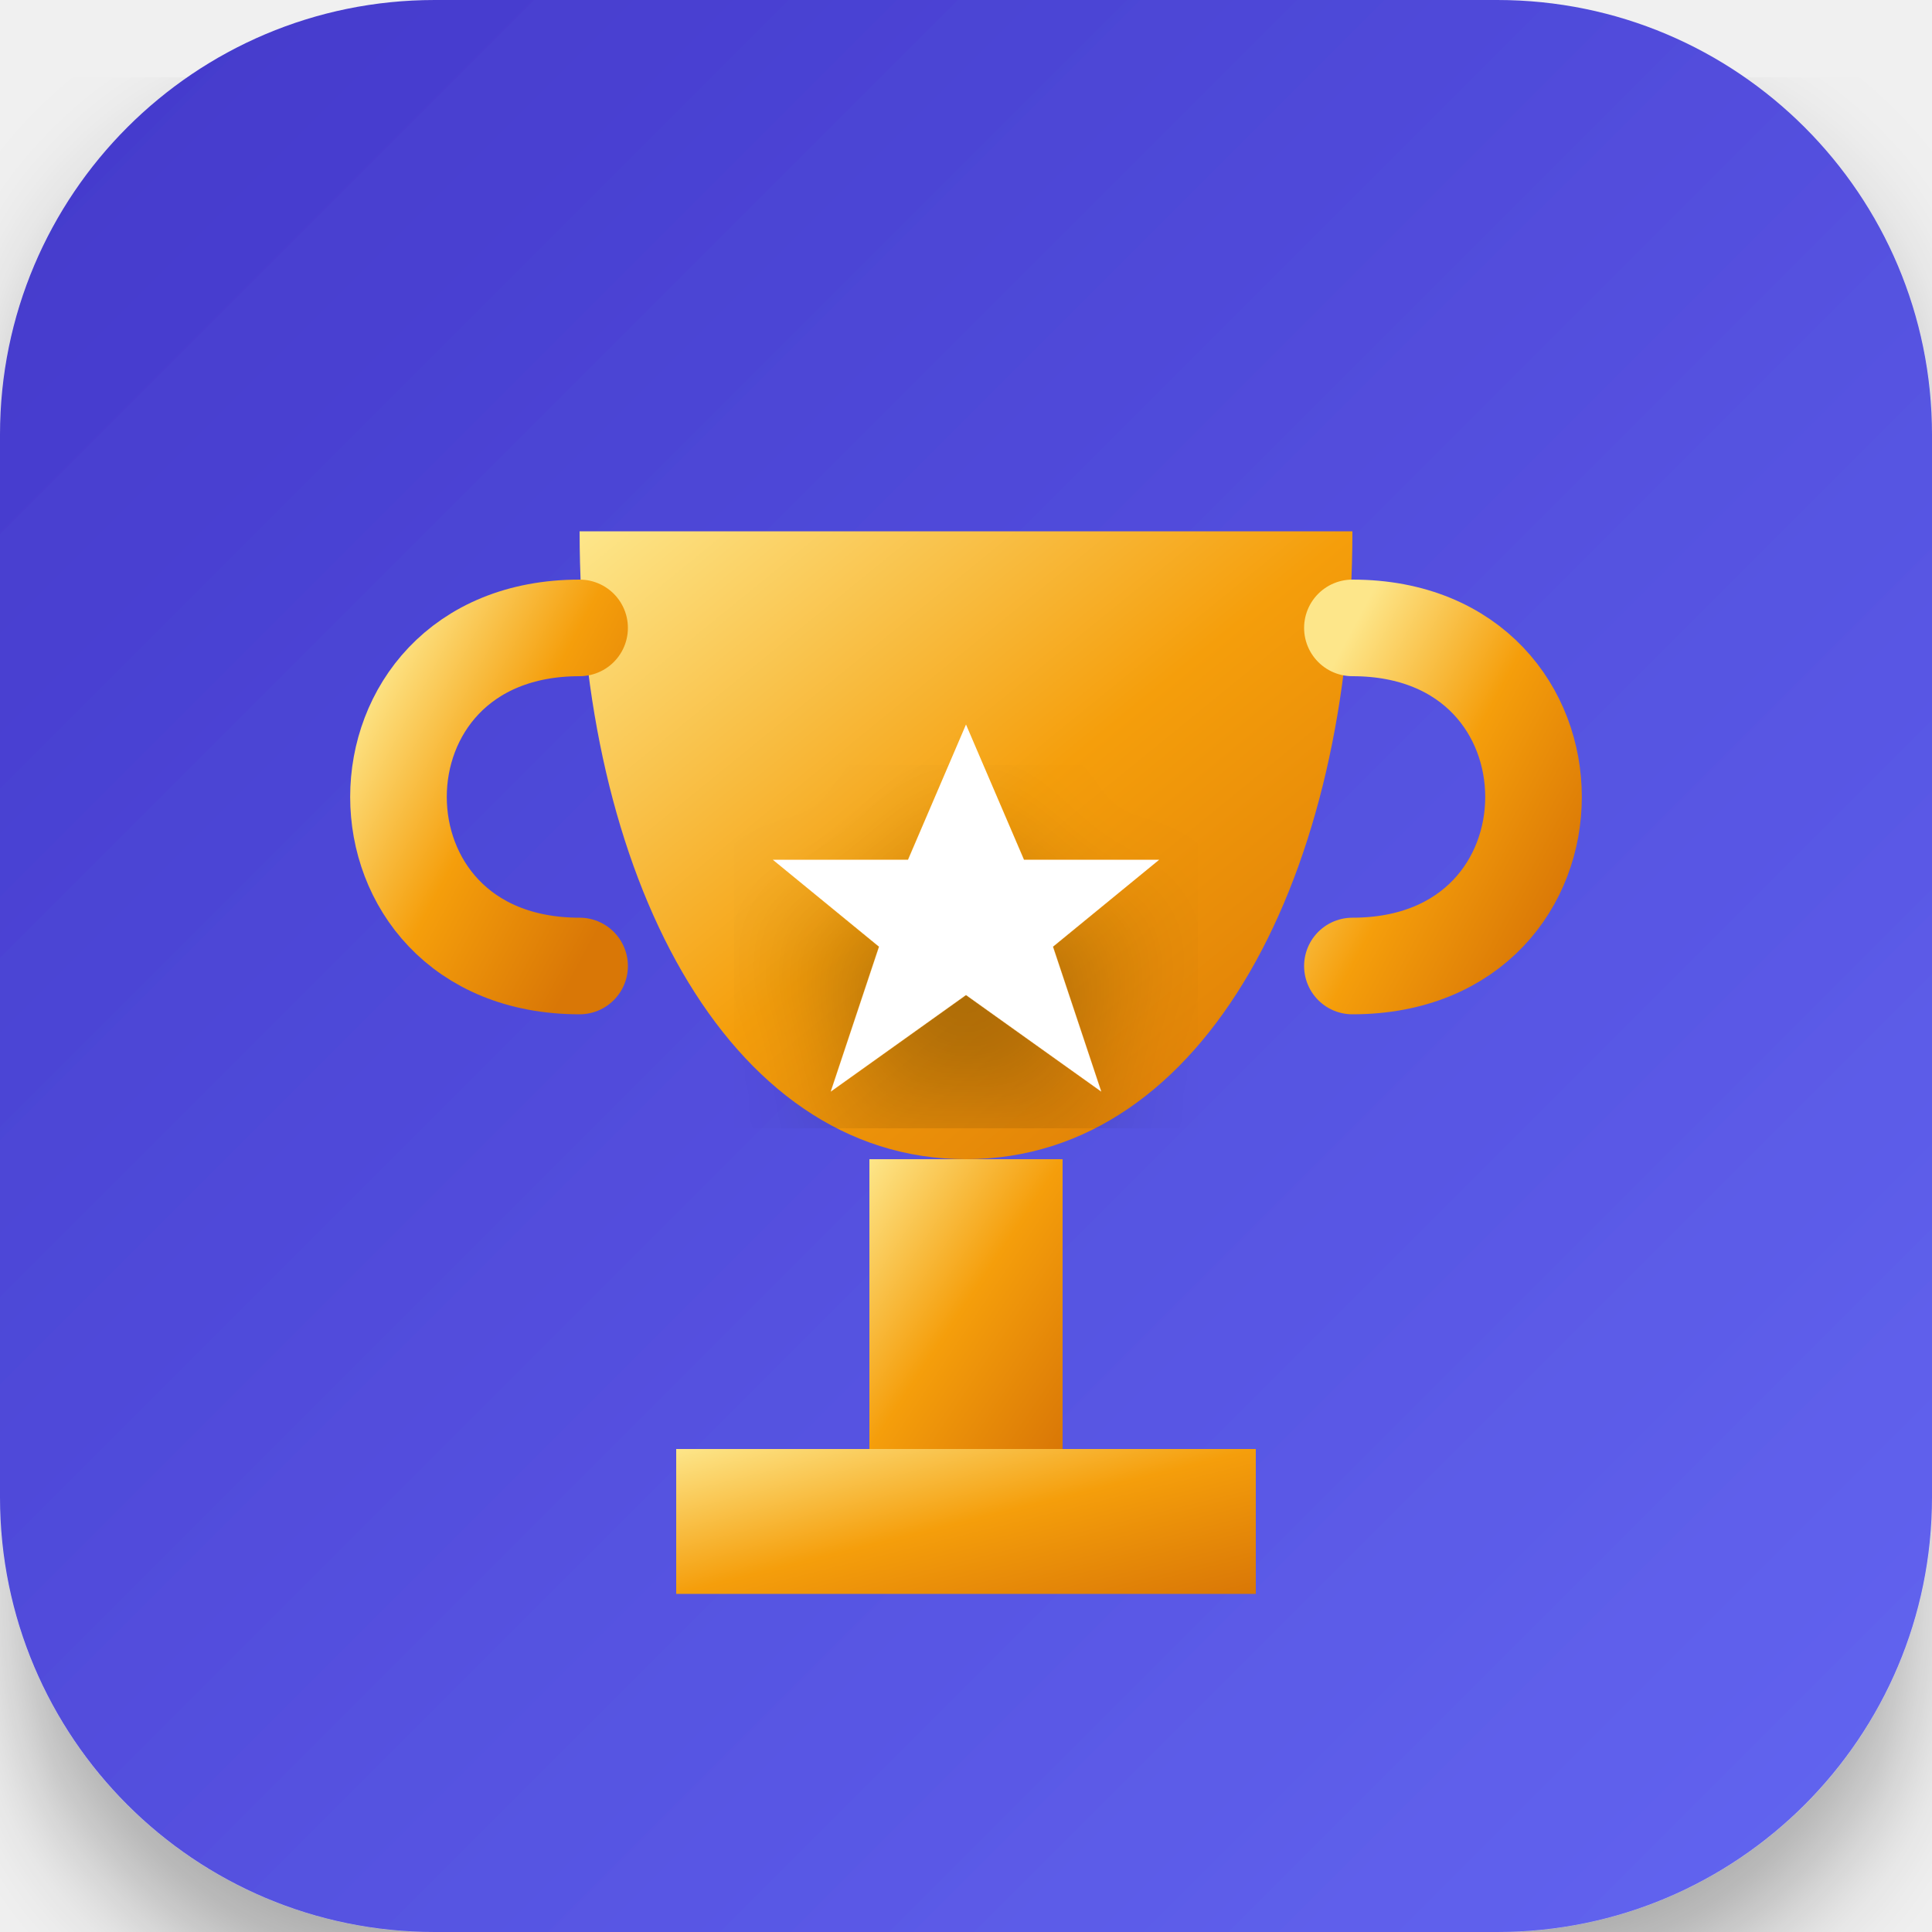
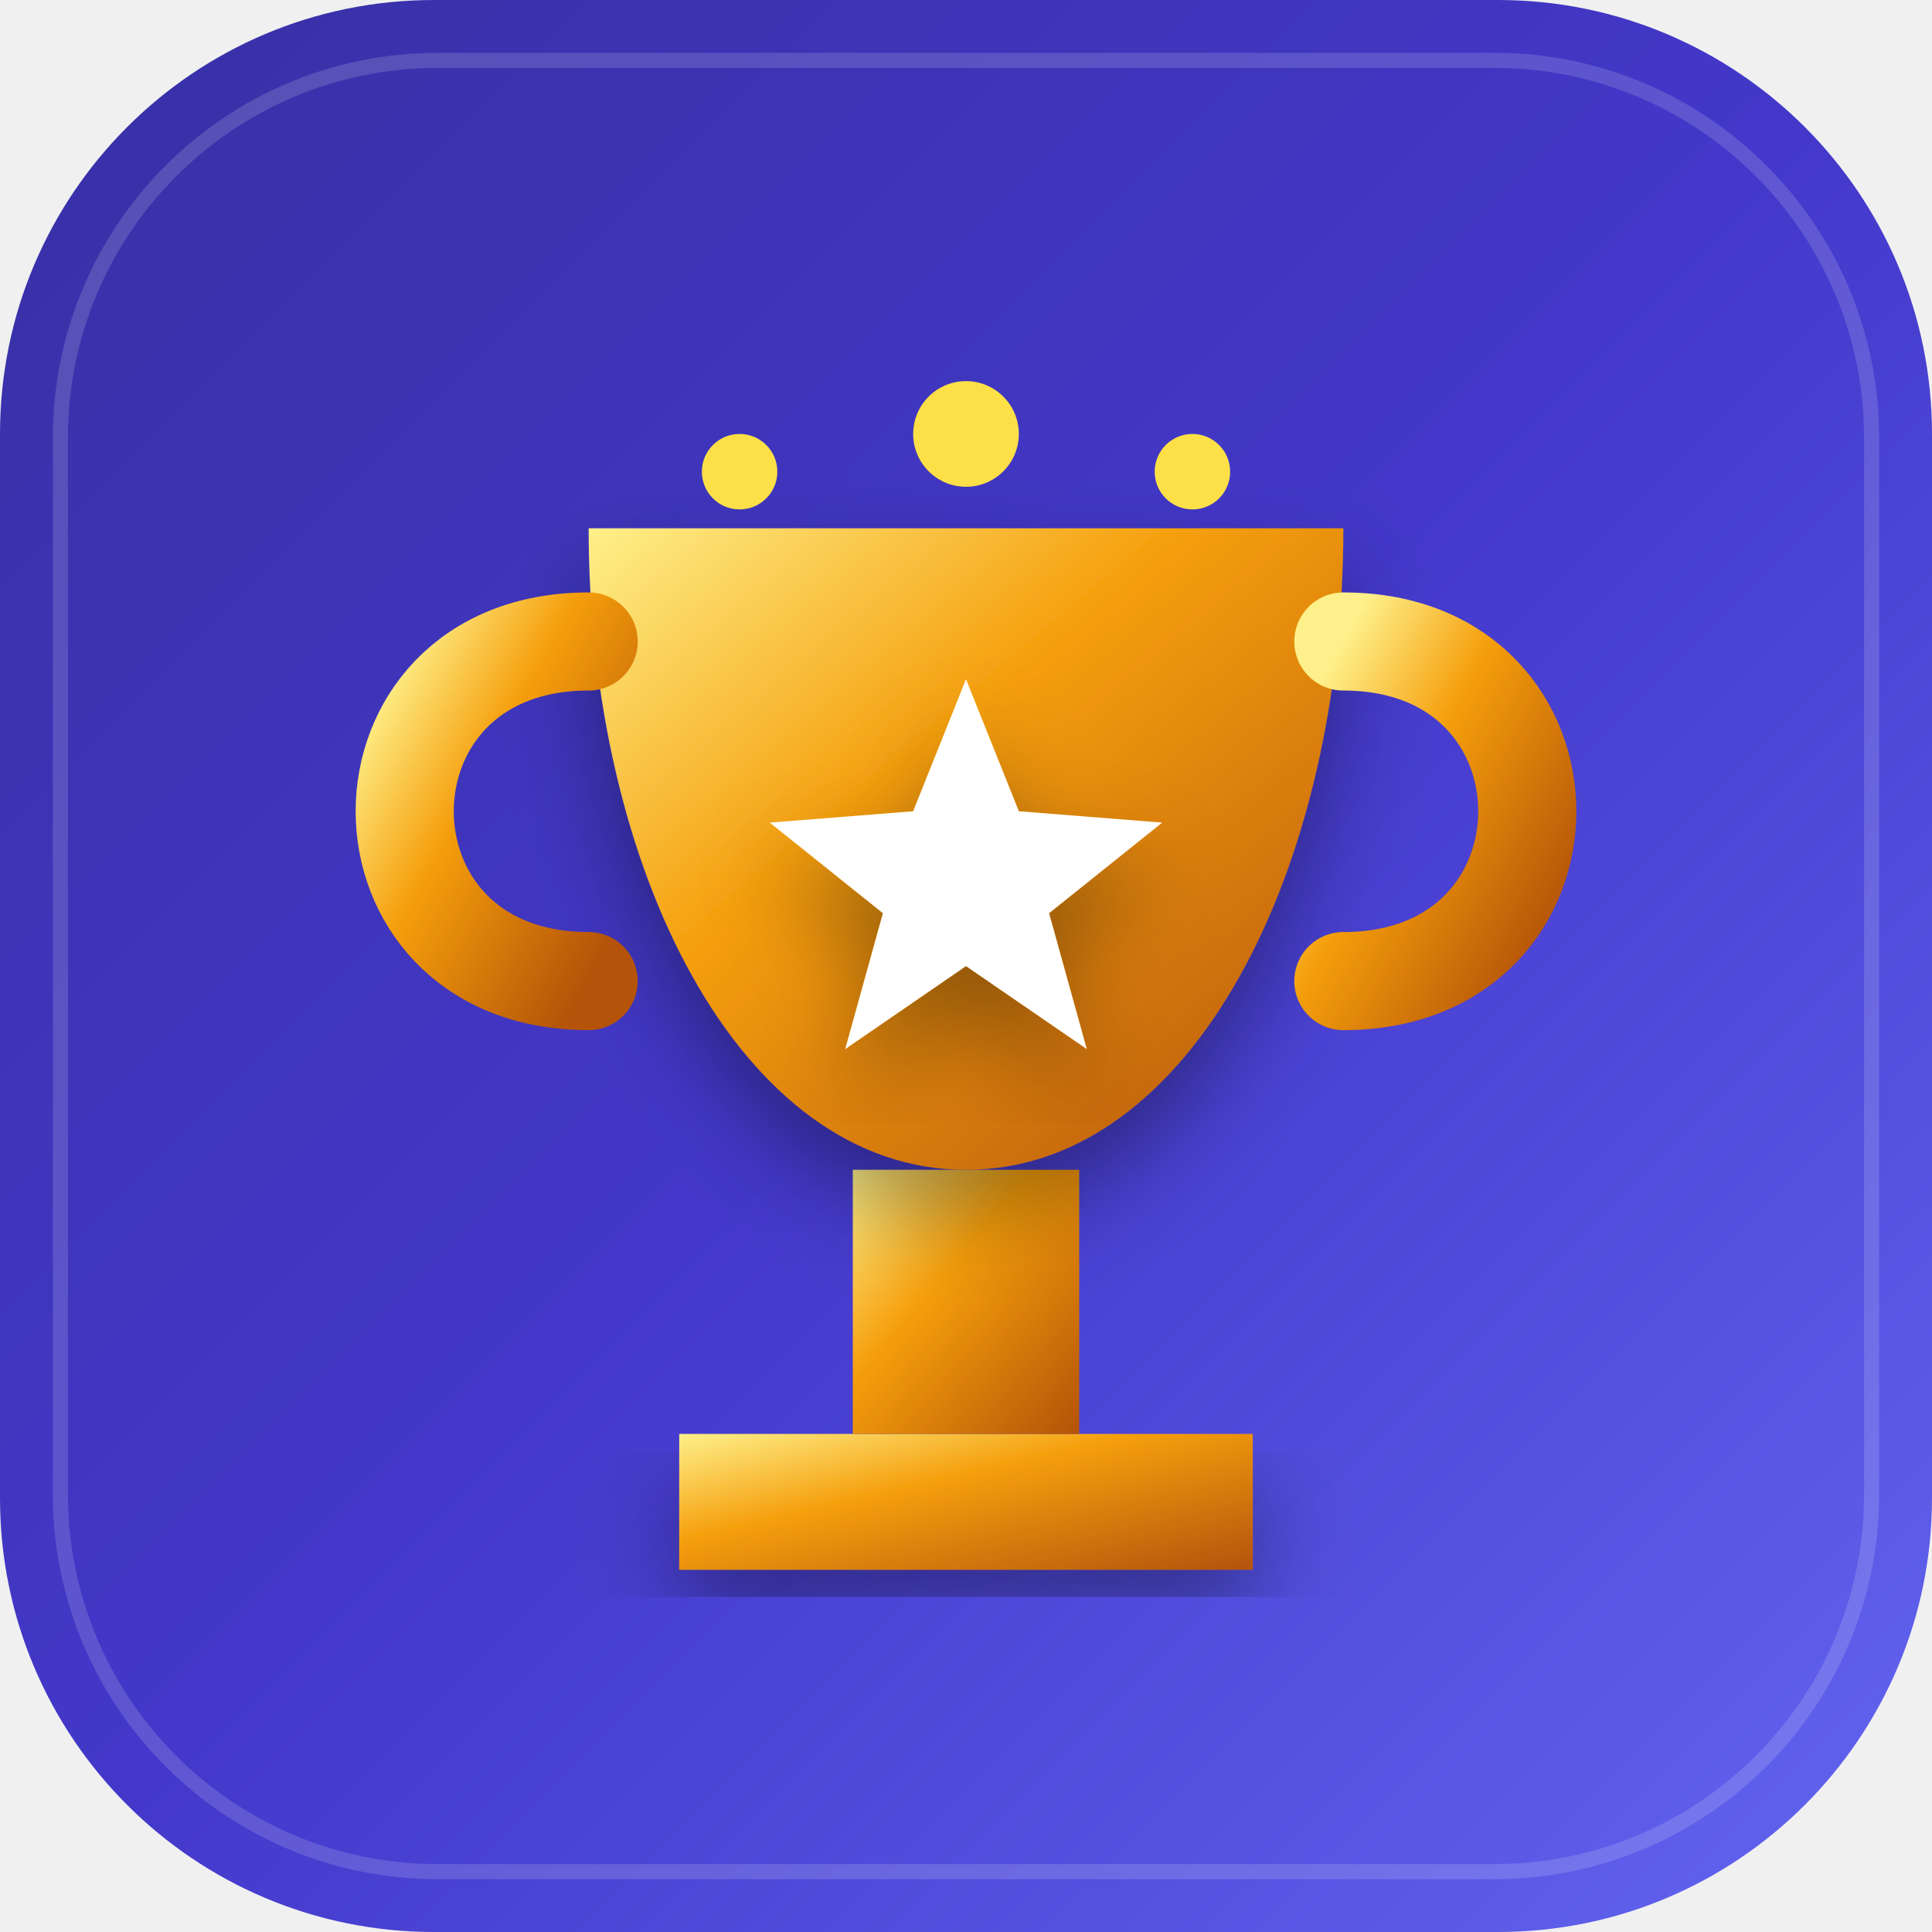
- <svg xmlns="http://www.w3.org/2000/svg" viewBox="0 0 200 200">
+ <svg xmlns="http://www.w3.org/2000/svg" viewBox="0 0 512 512" width="512" height="512">
  <defs>
    <linearGradient id="bgGrad" x1="0%" y1="0%" x2="100%" y2="100%">
-       <stop offset="0%" stop-color="#4338CA" />
+       <stop offset="0%" stop-color="#3730A3" />
+       <stop offset="50%" stop-color="#4338CA" />
      <stop offset="100%" stop-color="#6366F1" />
    </linearGradient>
    <linearGradient id="goldGrad" x1="0%" y1="0%" x2="100%" y2="100%">
-       <stop offset="0%" stop-color="#FDE68A" />
-       <stop offset="50%" stop-color="#F59E0B" />
-       <stop offset="100%" stop-color="#D97706" />
+       <stop offset="0%" stop-color="#FEF08A" />
+       <stop offset="40%" stop-color="#F59E0B" />
+       <stop offset="100%" stop-color="#B45309" />
    </linearGradient>
-     <filter id="shadow" x="-10%" y="-10%" width="120%" height="120%">
-       <feDropShadow dx="0" dy="8" stdDeviation="6" flood-opacity="0.3" />
+     <linearGradient id="accentGrad" x1="0%" y1="0%" x2="100%" y2="100%">
+       <stop offset="0%" stop-color="#10B981" />
+       <stop offset="100%" stop-color="#059669" />
+     </linearGradient>
+     <filter id="shadow" x="-20%" y="-20%" width="140%" height="140%">
+       <feDropShadow dx="0" dy="12" stdDeviation="12" flood-color="#000000" flood-opacity="0.35" />
    </filter>
  </defs>
-   <rect width="200" height="200" rx="45" fill="url(#bgGrad)" filter="url(#shadow)" />
-   <path d="M70 150 h60 v15 h-60 z" fill="url(#goldGrad)" />
-   <path d="M90 120 h20 v30 h-20 z" fill="url(#goldGrad)" />
-   <path d="M60 55 h80 c0 35 -15 65 -40 65 c-25 0 -40 -30 -40 -65 z" fill="url(#goldGrad)" />
-   <path d="M60 65 c-25 0 -25 35 0 35" fill="none" stroke="url(#goldGrad)" stroke-width="10" stroke-linecap="round" />
-   <path d="M140 65 c25 0 25 35 0 35" fill="none" stroke="url(#goldGrad)" stroke-width="10" stroke-linecap="round" />
-   <path d="M100 75 l6 14 h14 l-11 9 5 15 -14 -10 -14 10 5 -15 -11 -9 h14 z" fill="#FFFFFF" filter="url(#shadow)" />
+   <rect width="512" height="512" rx="115" fill="url(#bgGrad)" />
+   <rect x="16" y="16" width="480" height="480" rx="100" fill="none" stroke="rgba(255,255,255,0.15)" stroke-width="4" />
+   <path d="M180 380 h152 v36 h-152 z" rx="8" fill="url(#goldGrad)" filter="url(#shadow)" />
+   <path d="M226 310 h60 v70 h-60 z" fill="url(#goldGrad)" />
+   <path d="M156 140 h200 c0 90 -40 170 -100 170 c-60 0 -100 -80 -100 -170 z" fill="url(#goldGrad)" filter="url(#shadow)" />
+   <path d="M156 170 c-65 0 -65 90 0 90" fill="none" stroke="url(#goldGrad)" stroke-width="26" stroke-linecap="round" />
+   <path d="M356 170 c65 0 65 90 0 90" fill="none" stroke="url(#goldGrad)" stroke-width="26" stroke-linecap="round" />
+   <polygon points="256,180 270,215 308,218 278,242 288,278 256,256 224,278 234,242 204,218 242,215" fill="#FFFFFF" filter="url(#shadow)" />
+   <circle cx="256" cy="115" r="14" fill="#FDE047" />
+   <circle cx="196" cy="125" r="10" fill="#FDE047" />
+   <circle cx="316" cy="125" r="10" fill="#FDE047" />
</svg>
